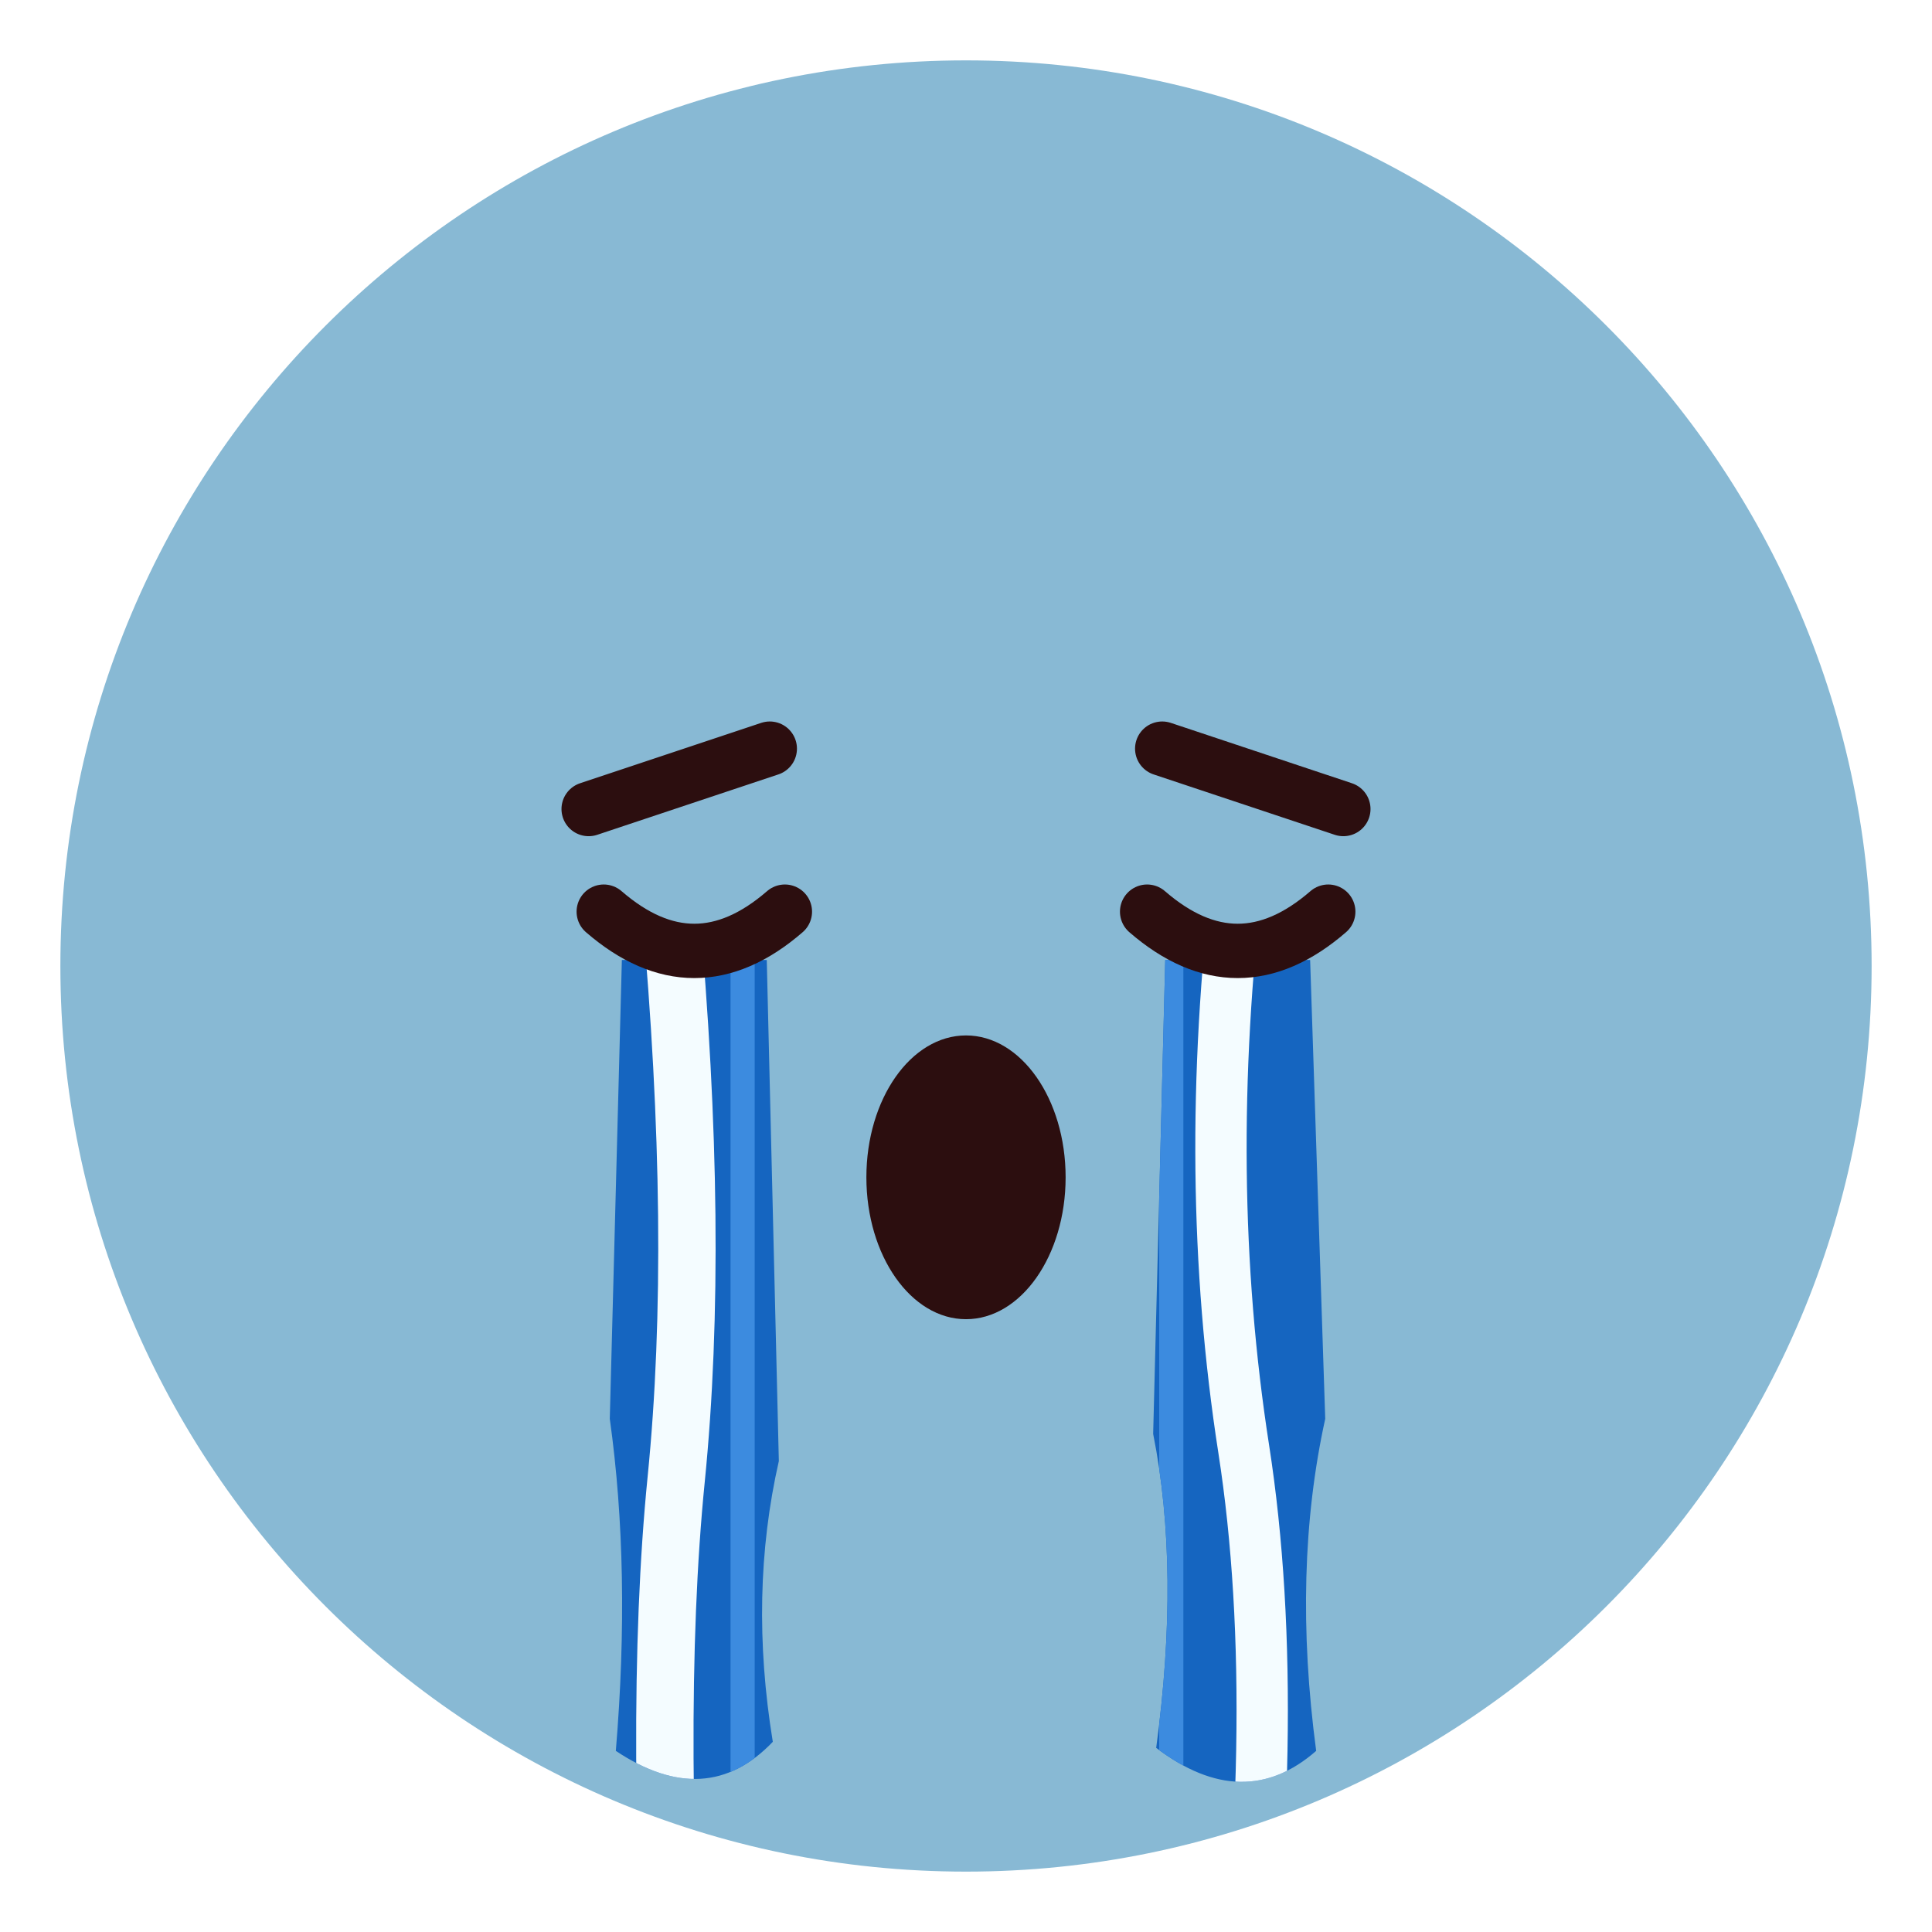
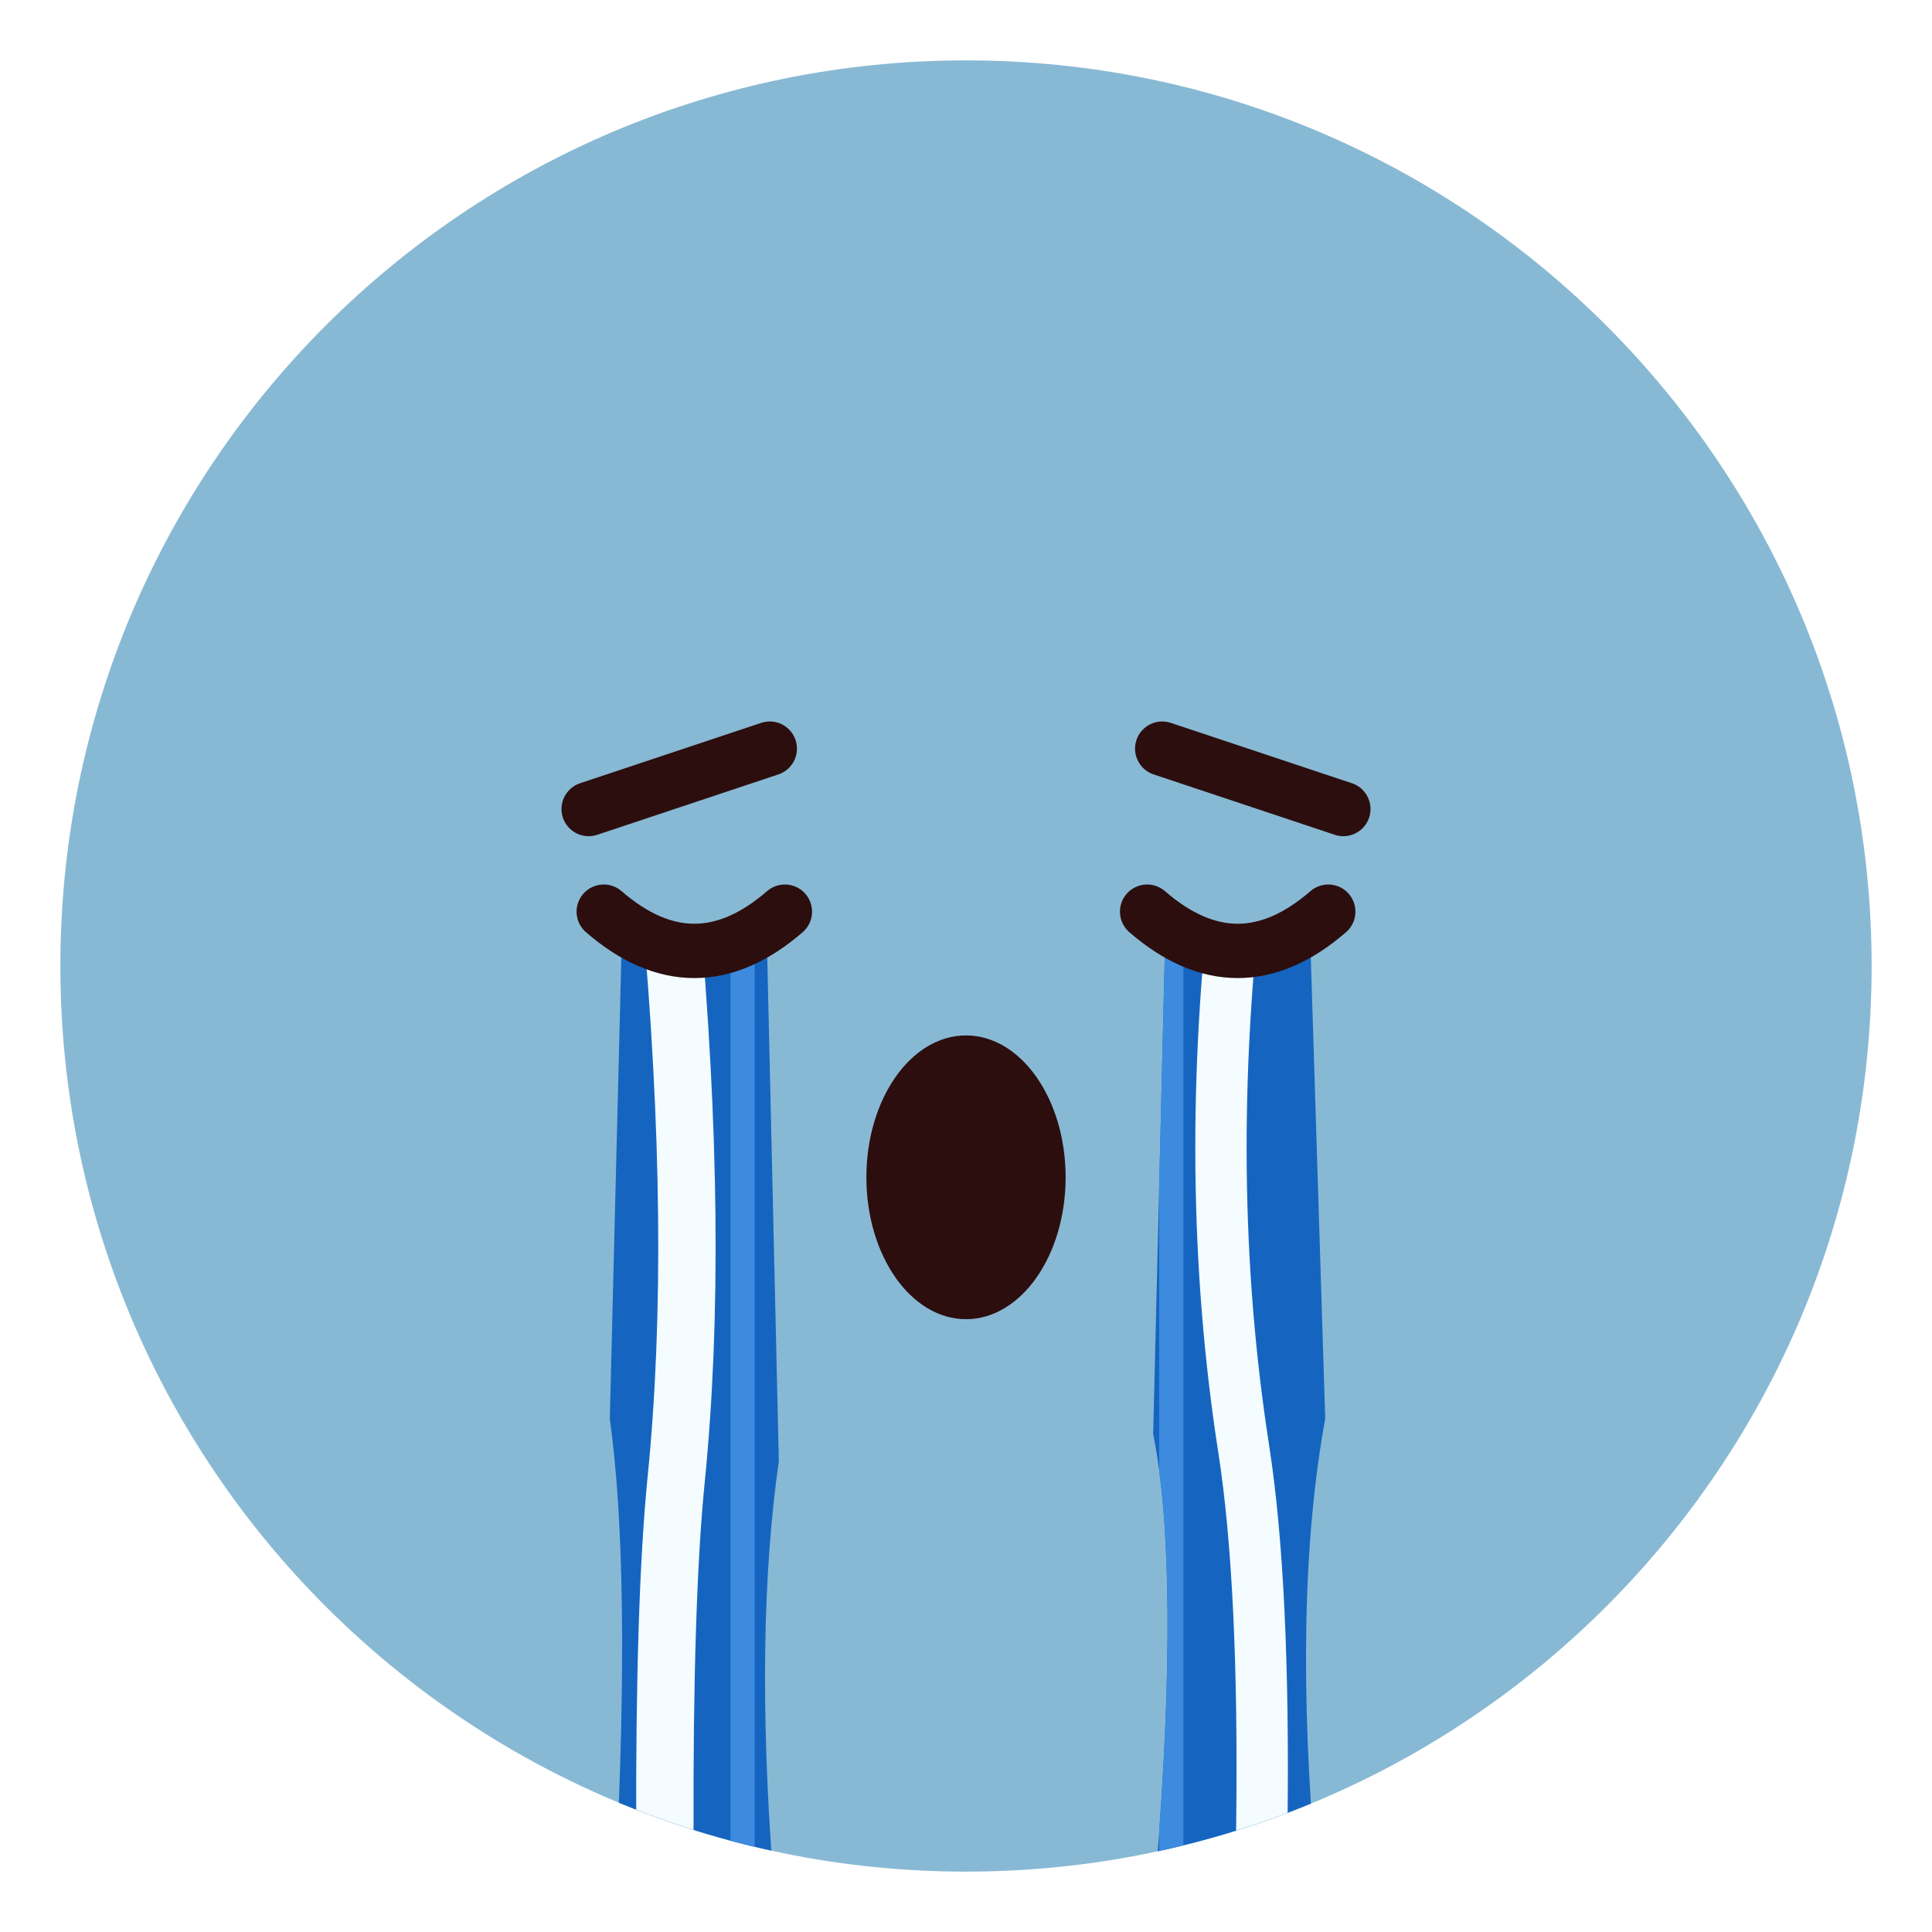
<svg xmlns="http://www.w3.org/2000/svg" class="emoji f-loudly-crying" viewBox="0 0 64 64" width="64" height="64" role="img" aria-label="Loudly Crying">
  <ellipse cx="32" cy="32" rx="30" ry="30" fill="#88B9D4" class="" />
+   <defs>
+     <clipPath id="f-loudly-crying-chin-boundary" clipPathUnits="userSpaceOnUse">
+       <circle cx="32" cy="32" r="30" />
+     </clipPath>
+     <clipPath id="f-loudly-crying-cry-clip" clipPathUnits="userSpaceOnUse">
+       <path d="M20.6 31H25.4L25.8 48.4Q25 54 25.6 62L25.8 80H20.2L20.4 62Q20.9 52 20.2 47Z M38.6 31H43.4L43.9 47Q42.8 53 43.6 62L43.9 80H38.2L38.3 62Q39.1 52 38.2 47.5Z" />
+     </clipPath>
+   </defs>
+   <g class="chin-anchor" clip-path="url(#f-loudly-crying-chin-boundary)">
+     <g class="pose stream-source">
+       <path d="M20.6 31H25.4L25.8 48.4Q25 54 25.6 62L25.8 80H20.2L20.4 62Q20.9 52 20.2 47Z M38.6 31H43.4L43.9 47Q42.8 53 43.6 62L43.9 80H38.2L38.3 62Q39.1 52 38.2 47.5Z" fill="#1565C0" stroke="none" stroke-width="1.8" stroke-linecap="round" stroke-linejoin="round" class="stream-body" />
+       <g clip-path="url(#f-loudly-crying-cry-clip)">
+         <path d="M22.2 30Q23.2 41 22.4 49T22.5 80" fill="none" stroke="#F4FCFF" stroke-width="1.9" stroke-linecap="round" stroke-linejoin="round" class="cry-flow flow-a" />
+         <path d="M41 29Q39.8 39 41.2 48T40.8 80" fill="none" stroke="#F4FCFF" stroke-width="1.7" stroke-linecap="round" stroke-linejoin="round" class="cry-flow flow-b" />
+         <path d="M24.6 30V80 M38.8 29V80" fill="none" stroke="#3C8BDF" stroke-width="0.8" stroke-linecap="round" stroke-linejoin="round" class="cry-flow flow-c" />
+       </g>
+     </g>
+   </g>
  <g class="pose">
-     <defs>
-       <clipPath id="f-loudly-crying-cry-clip" clipPathUnits="userSpaceOnUse">
-         <path d="M20.6 31.8H25.4L25.8 48.4Q24.8 52.8 25.6 57.7Q23.4 60 20.4 58Q20.9 52 20.2 47Z M38.6 31.8H43.4L43.9 47Q42.8 52 43.6 58Q41.2 60.1 38.3 57.9Q39.1 52 38.2 47.5Z" />
-       </clipPath>
-     </defs>
-     <path d="M20.6 31.8H25.4L25.8 48.4Q24.8 52.8 25.6 57.7Q23.4 60 20.4 58Q20.9 52 20.2 47Z M38.6 31.8H43.4L43.9 47Q42.8 52 43.6 58Q41.2 60.1 38.3 57.9Q39.1 52 38.2 47.5Z" fill="#1565C0" stroke="none" stroke-width="1.8" stroke-linecap="round" stroke-linejoin="round" class="" />
-     <g clip-path="url(#f-loudly-crying-cry-clip)">
-       <path d="M22.2 30Q23.2 41 22.4 49T22.5 70" fill="none" stroke="#F4FCFF" stroke-width="1.9" stroke-linecap="round" stroke-linejoin="round" class="cry-flow flow-a" />
-       <path d="M41 29Q39.8 39 41.2 48T40.8 70" fill="none" stroke="#F4FCFF" stroke-width="1.7" stroke-linecap="round" stroke-linejoin="round" class="cry-flow flow-b" />
-       <path d="M24.6 30V70 M38.8 29V70" fill="none" stroke="#3C8BDF" stroke-width="0.8" stroke-linecap="round" stroke-linejoin="round" class="cry-flow flow-c" />
-     </g>
    <g class="brows">
      <path d="M19.5 26.8L25.5 24.8 M38.5 24.8L44.5 26.8" fill="none" stroke="#2C0E0F" stroke-width="1.8" stroke-linecap="round" stroke-linejoin="round" class="" />
    </g>
    <g class="gaze">
      <g class="" transform="translate(23 31)">
        <path d="M-3-.8Q0 1.8 3-.8" fill="none" stroke="#2C0E0F" stroke-width="1.8" stroke-linecap="round" stroke-linejoin="round" class="" />
      </g>
      <g class="" transform="translate(41 31)">
        <path d="M-3-.8Q0 1.8 3-.8" fill="none" stroke="#2C0E0F" stroke-width="1.8" stroke-linecap="round" stroke-linejoin="round" class="" />
      </g>
    </g>
    <g class="" transform="translate(32 39)">
      <g class="lip-motion">
        <ellipse cx="0" cy="0" rx="3.3" ry="4.7" fill="#2C0E0F" class="" />
      </g>
    </g>
  </g>
</svg>
